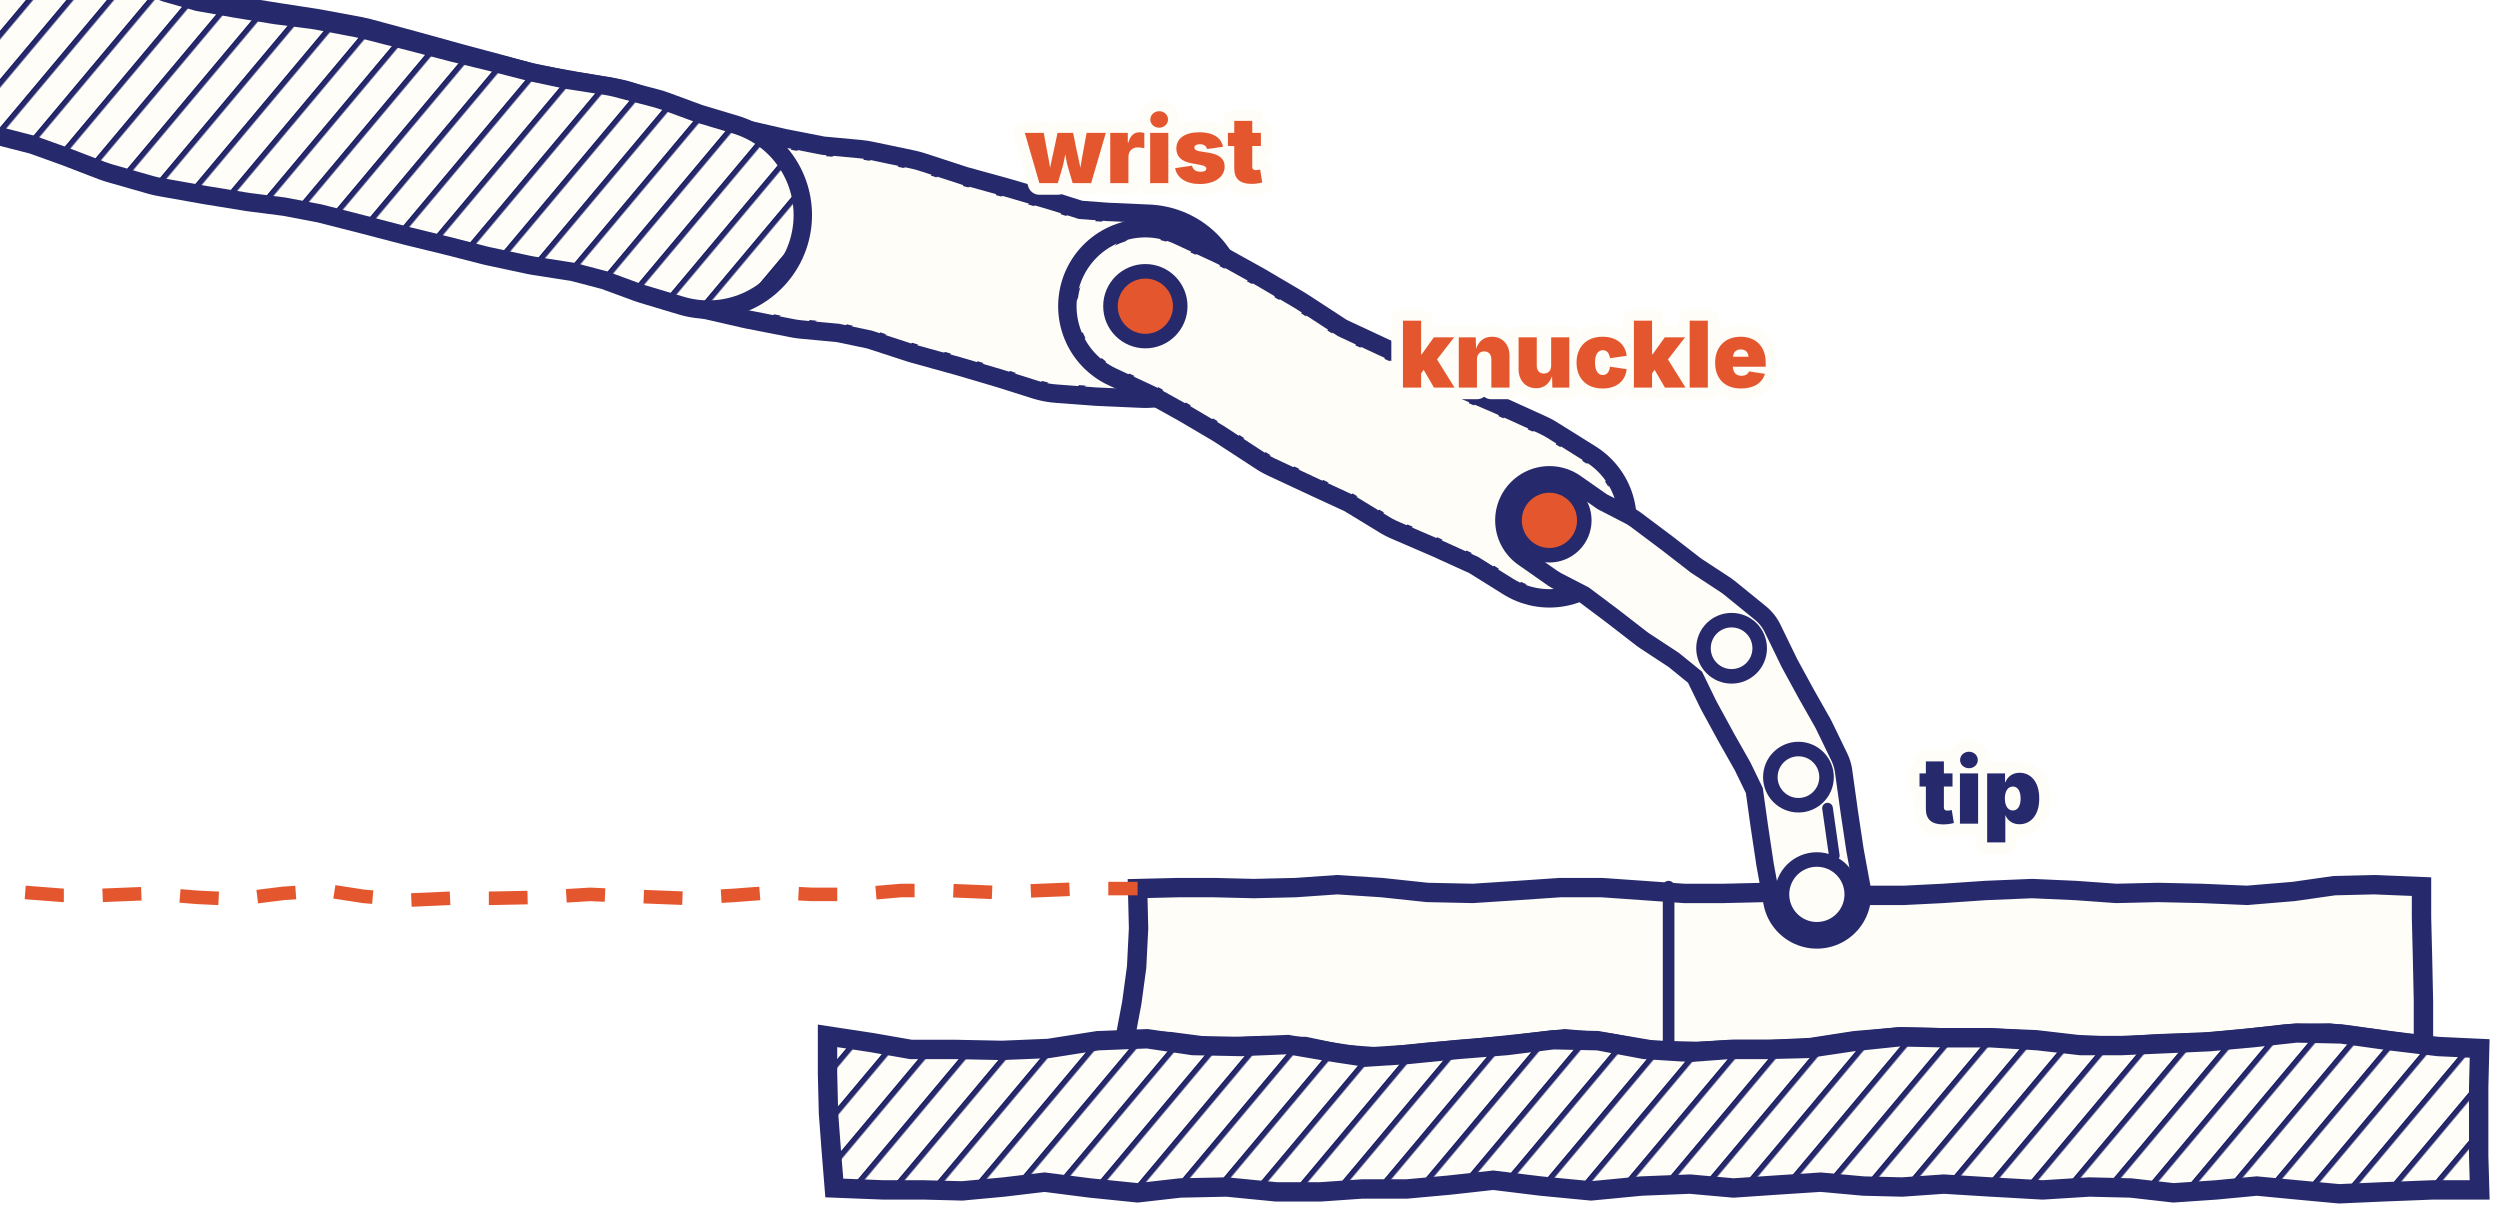
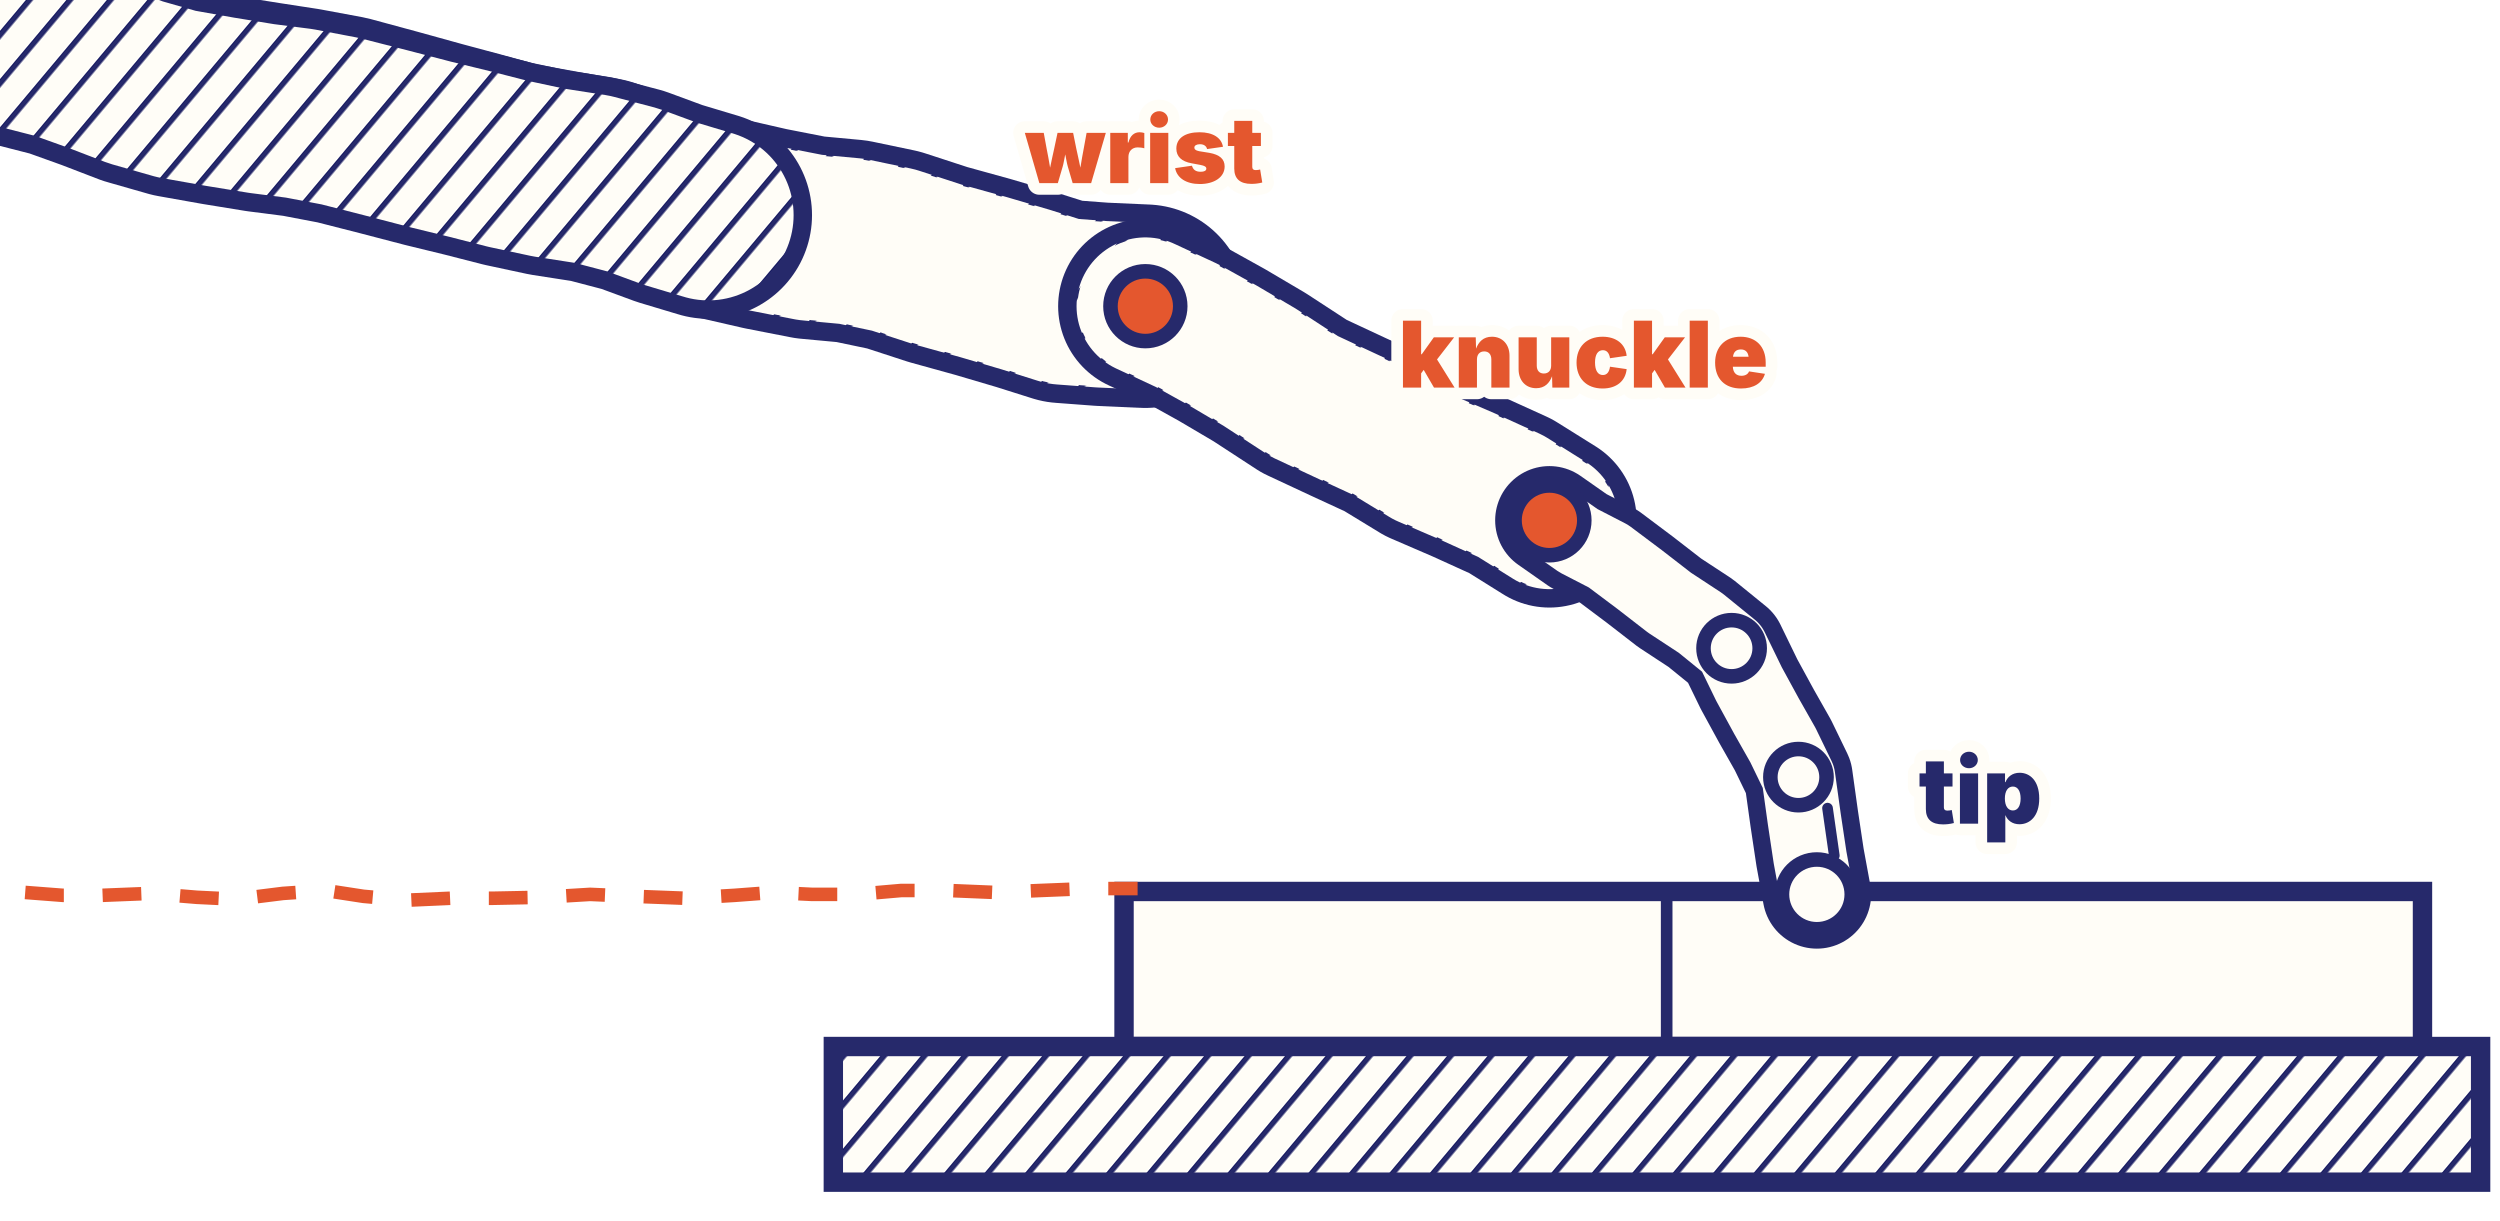
<svg xmlns="http://www.w3.org/2000/svg" viewBox="34 26 258 126" width="516" height="252">
  <defs>
    <pattern id="hghigh20" width="3.2" height="3.2" patternUnits="userSpaceOnUse" patternTransform="rotate(40)">
      <rect width="3.2" height="3.2" fill="#fffdf7" />
      <line x1="0" y1="0" x2="0" y2="3.2" stroke="#26296b" stroke-width="1.15" />
    </pattern>
  </defs>
-   <path d="M151.4 117.7l4.2-.1 3.7 0 4.1.1 4.3-.1 4.3-.3 4.6.3 4.7.5 4.7.1 4.6-.3 4.4-.3 4.3 0 4.3.3 4.2.3 4.1 0 4.3-.1 4.7.2 5 .1 4.6 0 4-.2 4.4-.3 4.8-.2 4.5.2 4.2.3 4.3-.1 4.5.1 4.7.2 4.8-.4 4.2-.6 4.1-.1 4.9.2 0 3.2 .1 4 .1 4.6 0 4.6-5-.7-4.7-.6-4.5.1-4.4.5-4.2.4-4.3.1-4.5.3-4.1-.2-4.3-.5-4.8-.2-4.6 0-4.6-.1-4.7.4-4.5.7-4.1.2-3.8 0-3.9.2-4.4-.1-4.7-.8-4.5-.4-4.6.5-4.8.5-4.9.4-4.7.5-4-.3-3.8-.8-4.4-.1-4.9.2-4.6-.6-4.7-.3 .7-3.7 .5-3.7 .2-4z" fill="#fffdf7" stroke="#26296b" stroke-width="2" />
-   <g transform="translate(0.2 -0.5)">
-     <line x1="206.0" y1="118.0" x2="206.0" y2="134.0" stroke="#26296b" stroke-width="1.2" stroke-linecap="round" />
-   </g>
-   <path d="M119.4 132.9l4.6.7 4 .7 4.5 0 4.9.1 4.8-.2 5.1-.8 5.1-.2 4.7.7 5 .1 4.8-.2 4.1.7 3.9.6 4.6-.3 5-.5 5-.4 4.8-.6 4.6.1 4.8.9 4.7.3 4.1-.3 3.9 0 4.1-.1 4.7-.7 4.8-.5 4.7.1 4.8 0 4.8.3 4.4.5 4.3 0 4.6-.2 4.4-.2 4.4-.4 4.6-.5 4.6.1 5 .7 5 .6 4.3.2-.1 4 0 3.6 0 3.5 .1 3.5-4.9 0-5.1.2-4.5.2-4.3-.4-4.2-.4-4.2.4-4.4.3-4.4-.5-4.3-.1-4.8.3-5.3-.3-4.9-.3-4.3.3-4-.1-4.4-.4-4.6.3-4.4.3-4.5-.4-5 .2-5.2.5-5.2-.5-4.9-.6-4.5.5-4.4.4-4.6 0-4.3.3-4.6 0-5.1-.5-4.8.1-4.4.5-4.9-.5-4.7-.6-4.2.5-4.3.4-3.9-.1-4.2 0-5.1-.2-.3-3.7-.3-4-.1-4.1z" fill="url(#hghigh20)" stroke="#26296b" stroke-width="2" />
+   <rect x="150" y="118" width="134" height="16" fill="#fffdf7" stroke="#26296b" stroke-width="2" />
+   <line x1="206.0" y1="118.0" x2="206.0" y2="134.0" stroke="#26296b" stroke-width="1.2" stroke-linecap="round" />
+   <path d="M120,134 L290,134 L290,148 L120,148 Z" fill="url(#hghigh20)" stroke="#26296b" stroke-width="2" />
  <path d="M36.6 118.1l3.9.3 4 0 5-.2 4.8.4 4.1.2 4.8-.6 4.4-.3 3.9.6 4.5.4 4.5-.2 4.4 0 5-.1 5-.3 4.6.2 5.2.2 5.1-.3 4-.3 4 .2 4.6 0 4.6-.4 4.9 0 4.8.2 4.6-.2 5-.2 5.1 0" stroke="#e4572e" stroke-width="1.4" stroke-dasharray="4 4" fill="none" />
  <path d="M35.6 29.4l4.4 1.1 4.1 1.5 3.9 1.7 4.2 1.3 4.7 1 4.4.7 3.9.6 4.3.8 4.8 1.3 4.7 1.3 4.1 1.1 4 1.1 4.4.8 4.6.8 4.1 1.4 3.9 1.4 4.1 1.2 4.8 1.1 4.6.9 4.3.4 4.3.9 4.6 1.5 4.7 1.3 4.4 1.3 3.8 1.2 4 .3 4.5.2" fill="none" stroke="#26296b" stroke-width="21.0" stroke-linecap="round" stroke-linejoin="round" />
  <path d="M35.6 29.4l4.4 1.1 4.1 1.5 3.9 1.7 4.2 1.3 4.7 1 4.4.7 3.9.6 4.3.8 4.8 1.3 4.7 1.3 4.1 1.1 4 1.1 4.4.8 4.6.8 4.1 1.4 3.9 1.4 4.1 1.2 4.8 1.1 4.6.9 4.3.4 4.3.9 4.6 1.5 4.7 1.3 4.4 1.3 3.8 1.2 4 .3 4.5.2" fill="none" stroke="url(#hghigh20)" stroke-width="17.2" stroke-linecap="round" stroke-linejoin="round" />
  <path d="M35.6 29.4l4.4 1.1 4.1 1.5 3.9 1.7 4.2 1.3 4.7 1 4.4.7 3.9.6 4.3.8 4.8 1.3 4.7 1.3 4.1 1.1 4 1.1 4.4.8 4.6.8 4.1 1.4 3.9 1.4 4.1 1.2 4.8 1.1 4.6.9 4.3.4 4.3.9 4.6 1.5 4.7 1.3 4.4 1.3 3.8 1.2 4 .3 4.5.2" fill="none" stroke="#fffdf7" stroke-width="17" stroke-linecap="round" stroke-linejoin="round" />
  <path d="M31.4 29.7l4.5.8 4.3 1.1 3.9 1.4 3.9 1.5 4.2 1.2 4.5.8 4.3.7 3.9.5 4.2.8 4.7 1.2 4.6 1.2 4.1 1 3.9 1 4.2.9 4.5.7 4.2 1.1 3.8 1.4 4 1.2" fill="none" stroke="#26296b" stroke-width="21.4" stroke-linecap="round" stroke-linejoin="round" />
  <path d="M31.4 29.7l4.5.8 4.3 1.1 3.9 1.4 3.9 1.5 4.2 1.2 4.5.8 4.3.7 3.9.5 4.2.8 4.7 1.2 4.6 1.2 4.1 1 3.9 1 4.2.9 4.5.7 4.2 1.1 3.8 1.4 4 1.2" fill="none" stroke="url(#hghigh20)" stroke-width="17.6" stroke-linecap="round" stroke-linejoin="round" />
  <path d="M152.2 57.6l4.3 2 3.6 2 3.9 2.3 4.6 3 4.5 2.1 3.9 1.8 4.1 2.5 4.4 1.9 4.4 2 4 2.5" fill="none" stroke="#26296b" stroke-width="18.0" stroke-linecap="round" stroke-linejoin="round" />
  <path d="M152.2 57.6l4.3 2 3.6 2 3.9 2.3 4.6 3 4.5 2.1 3.9 1.8 4.1 2.5 4.4 1.9 4.4 2 4 2.5" fill="none" stroke="url(#hghigh20)" stroke-width="14.2" stroke-linecap="round" stroke-linejoin="round" />
  <path d="M152.2 57.6l4.3 2 3.6 2 3.9 2.3 4.6 3 4.5 2.1 3.9 1.8 4.1 2.5 4.4 1.9 4.4 2 4 2.5" fill="none" stroke="#fffdf7" stroke-width="14" stroke-linecap="round" stroke-linejoin="round" />
  <path d="M193.9 79.7l3 2.1 3.1 1.6 3.2 2.4 3.1 2.4 3.2 2.1 3.2 2.6 1.8 3.7 1.8 3.3 1.7 3 1.6 3.3 .6 4.3 .6 4 .7 3.8" fill="none" stroke="#26296b" stroke-width="11.2" stroke-linecap="round" stroke-linejoin="round" />
  <path d="M193.9 79.7l3 2.1 3.1 1.6 3.2 2.4 3.1 2.4 3.2 2.1 3.2 2.6 1.8 3.7 1.8 3.3 1.7 3 1.6 3.3 .6 4.3 .6 4 .7 3.8" fill="none" stroke="url(#hghigh20)" stroke-width="7.4" stroke-linecap="round" stroke-linejoin="round" />
  <path d="M193.9 79.7l3 2.1 3.1 1.6 3.2 2.4 3.1 2.4 3.2 2.1 3.2 2.6 1.8 3.7 1.8 3.3 1.7 3 1.6 3.3 .6 4.3 .6 4 .7 3.8" fill="none" stroke="#fffdf7" stroke-width="7.6" stroke-linecap="round" stroke-linejoin="round" />
  <g transform="translate(-0.5 0.6)">
    <line x1="223.1" y1="108.8" x2="223.8" y2="113.7" stroke="#26296b" stroke-width="1.1" stroke-linecap="round" />
  </g>
  <g transform="translate(-0.1 -0.2)">
    <circle cx="212.8" cy="93.1" r="2.9" fill="#fffdf7" stroke="#26296b" stroke-width="1.5" />
  </g>
  <g transform="translate(-0.7 0.1)">
    <circle cx="220.3" cy="106.1" r="2.9" fill="#fffdf7" stroke="#26296b" stroke-width="1.5" />
  </g>
  <g transform="translate(0.1 -1.3)">
    <circle cx="152.1" cy="58.9" r="3.6" fill="#e4572e" stroke="#26296b" stroke-width="1.5" />
  </g>
  <g transform="translate(0.5 0.7)">
    <circle cx="193.4" cy="79.0" r="3.6" fill="#e4572e" stroke="#26296b" stroke-width="1.5" />
  </g>
  <g transform="translate(-0.5 0.3)">
    <circle cx="222.0" cy="118.0" r="3.6" fill="#fffdf7" stroke="#26296b" stroke-width="1.5" />
  </g>
  <text stroke="#fffdf7" stroke-width="2.4" stroke-linejoin="round" paint-order="stroke" x="152.1" y="44.9" text-anchor="middle" font-size="9.5" font-weight="900" fill="#e4572e" font-family="Inter,sans-serif">wrist</text>
  <text stroke="#fffdf7" stroke-width="2.4" stroke-linejoin="round" paint-order="stroke" x="197.4" y="66.0" text-anchor="middle" font-size="9.5" font-weight="900" fill="#e4572e" font-family="Inter,sans-serif">knuckle</text>
  <text stroke="#fffdf7" stroke-width="2.4" stroke-linejoin="round" paint-order="stroke" x="232.0" y="111.0" text-anchor="start" font-size="9.5" font-weight="900" fill="#26296b" font-family="Inter,sans-serif">tip</text>
</svg>
